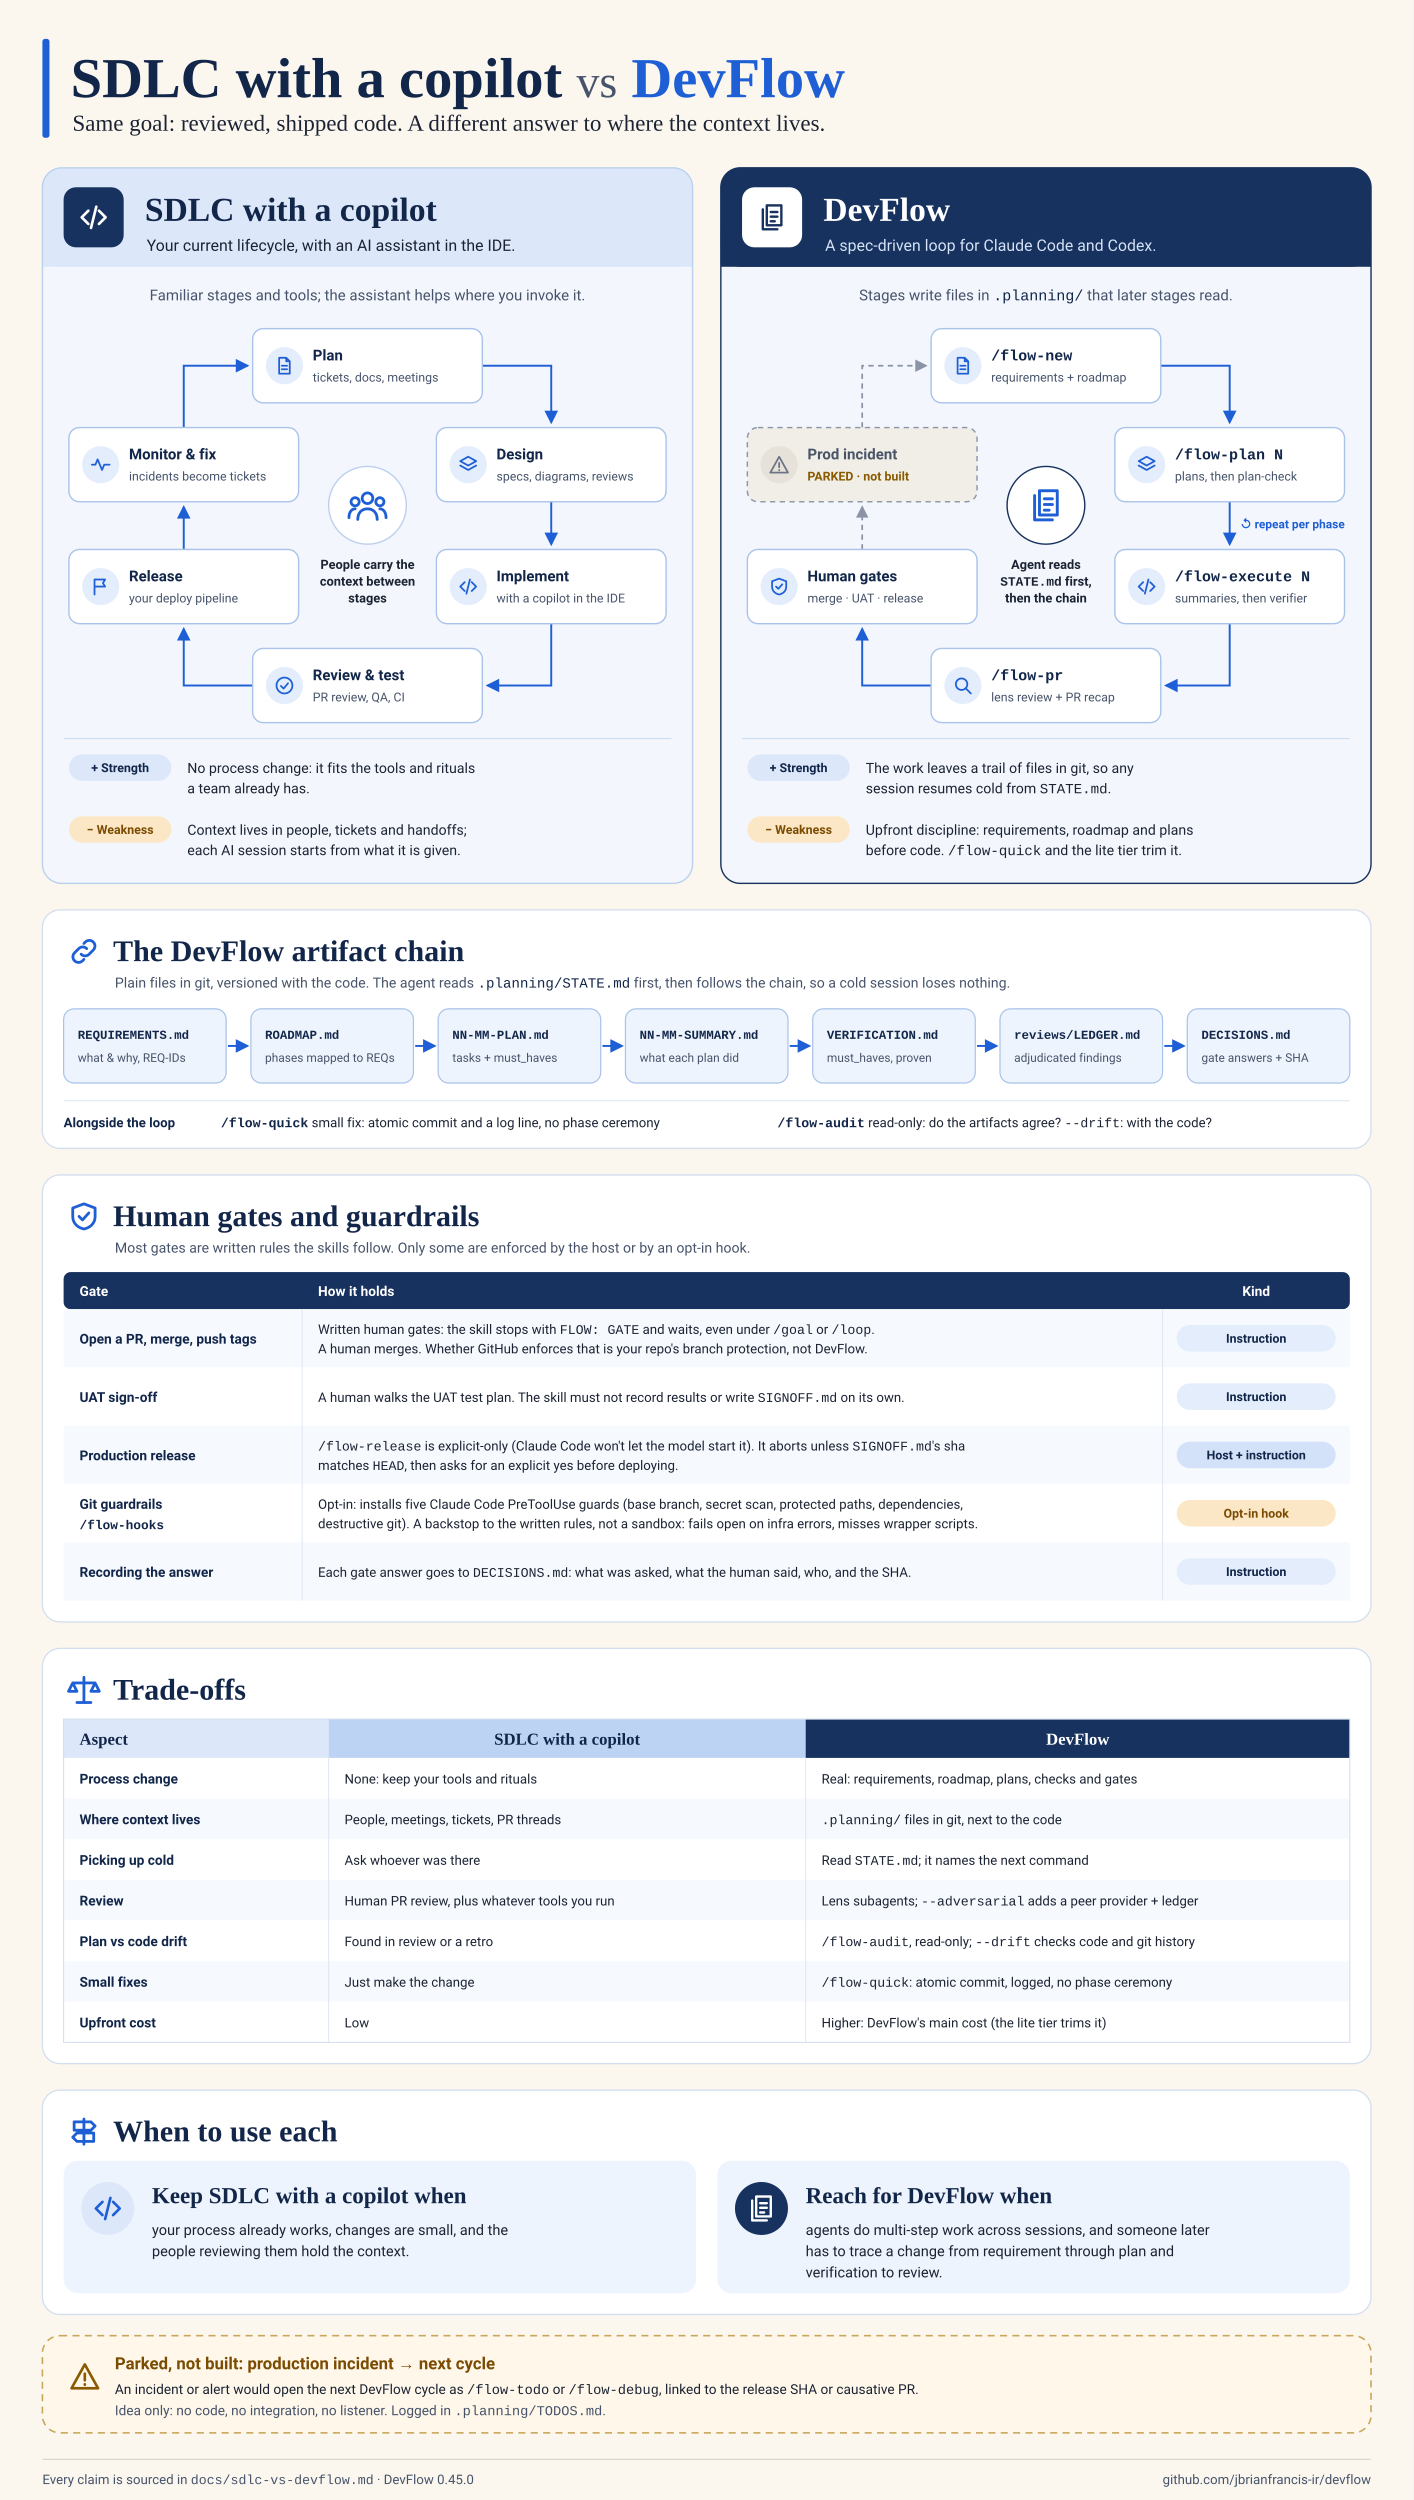
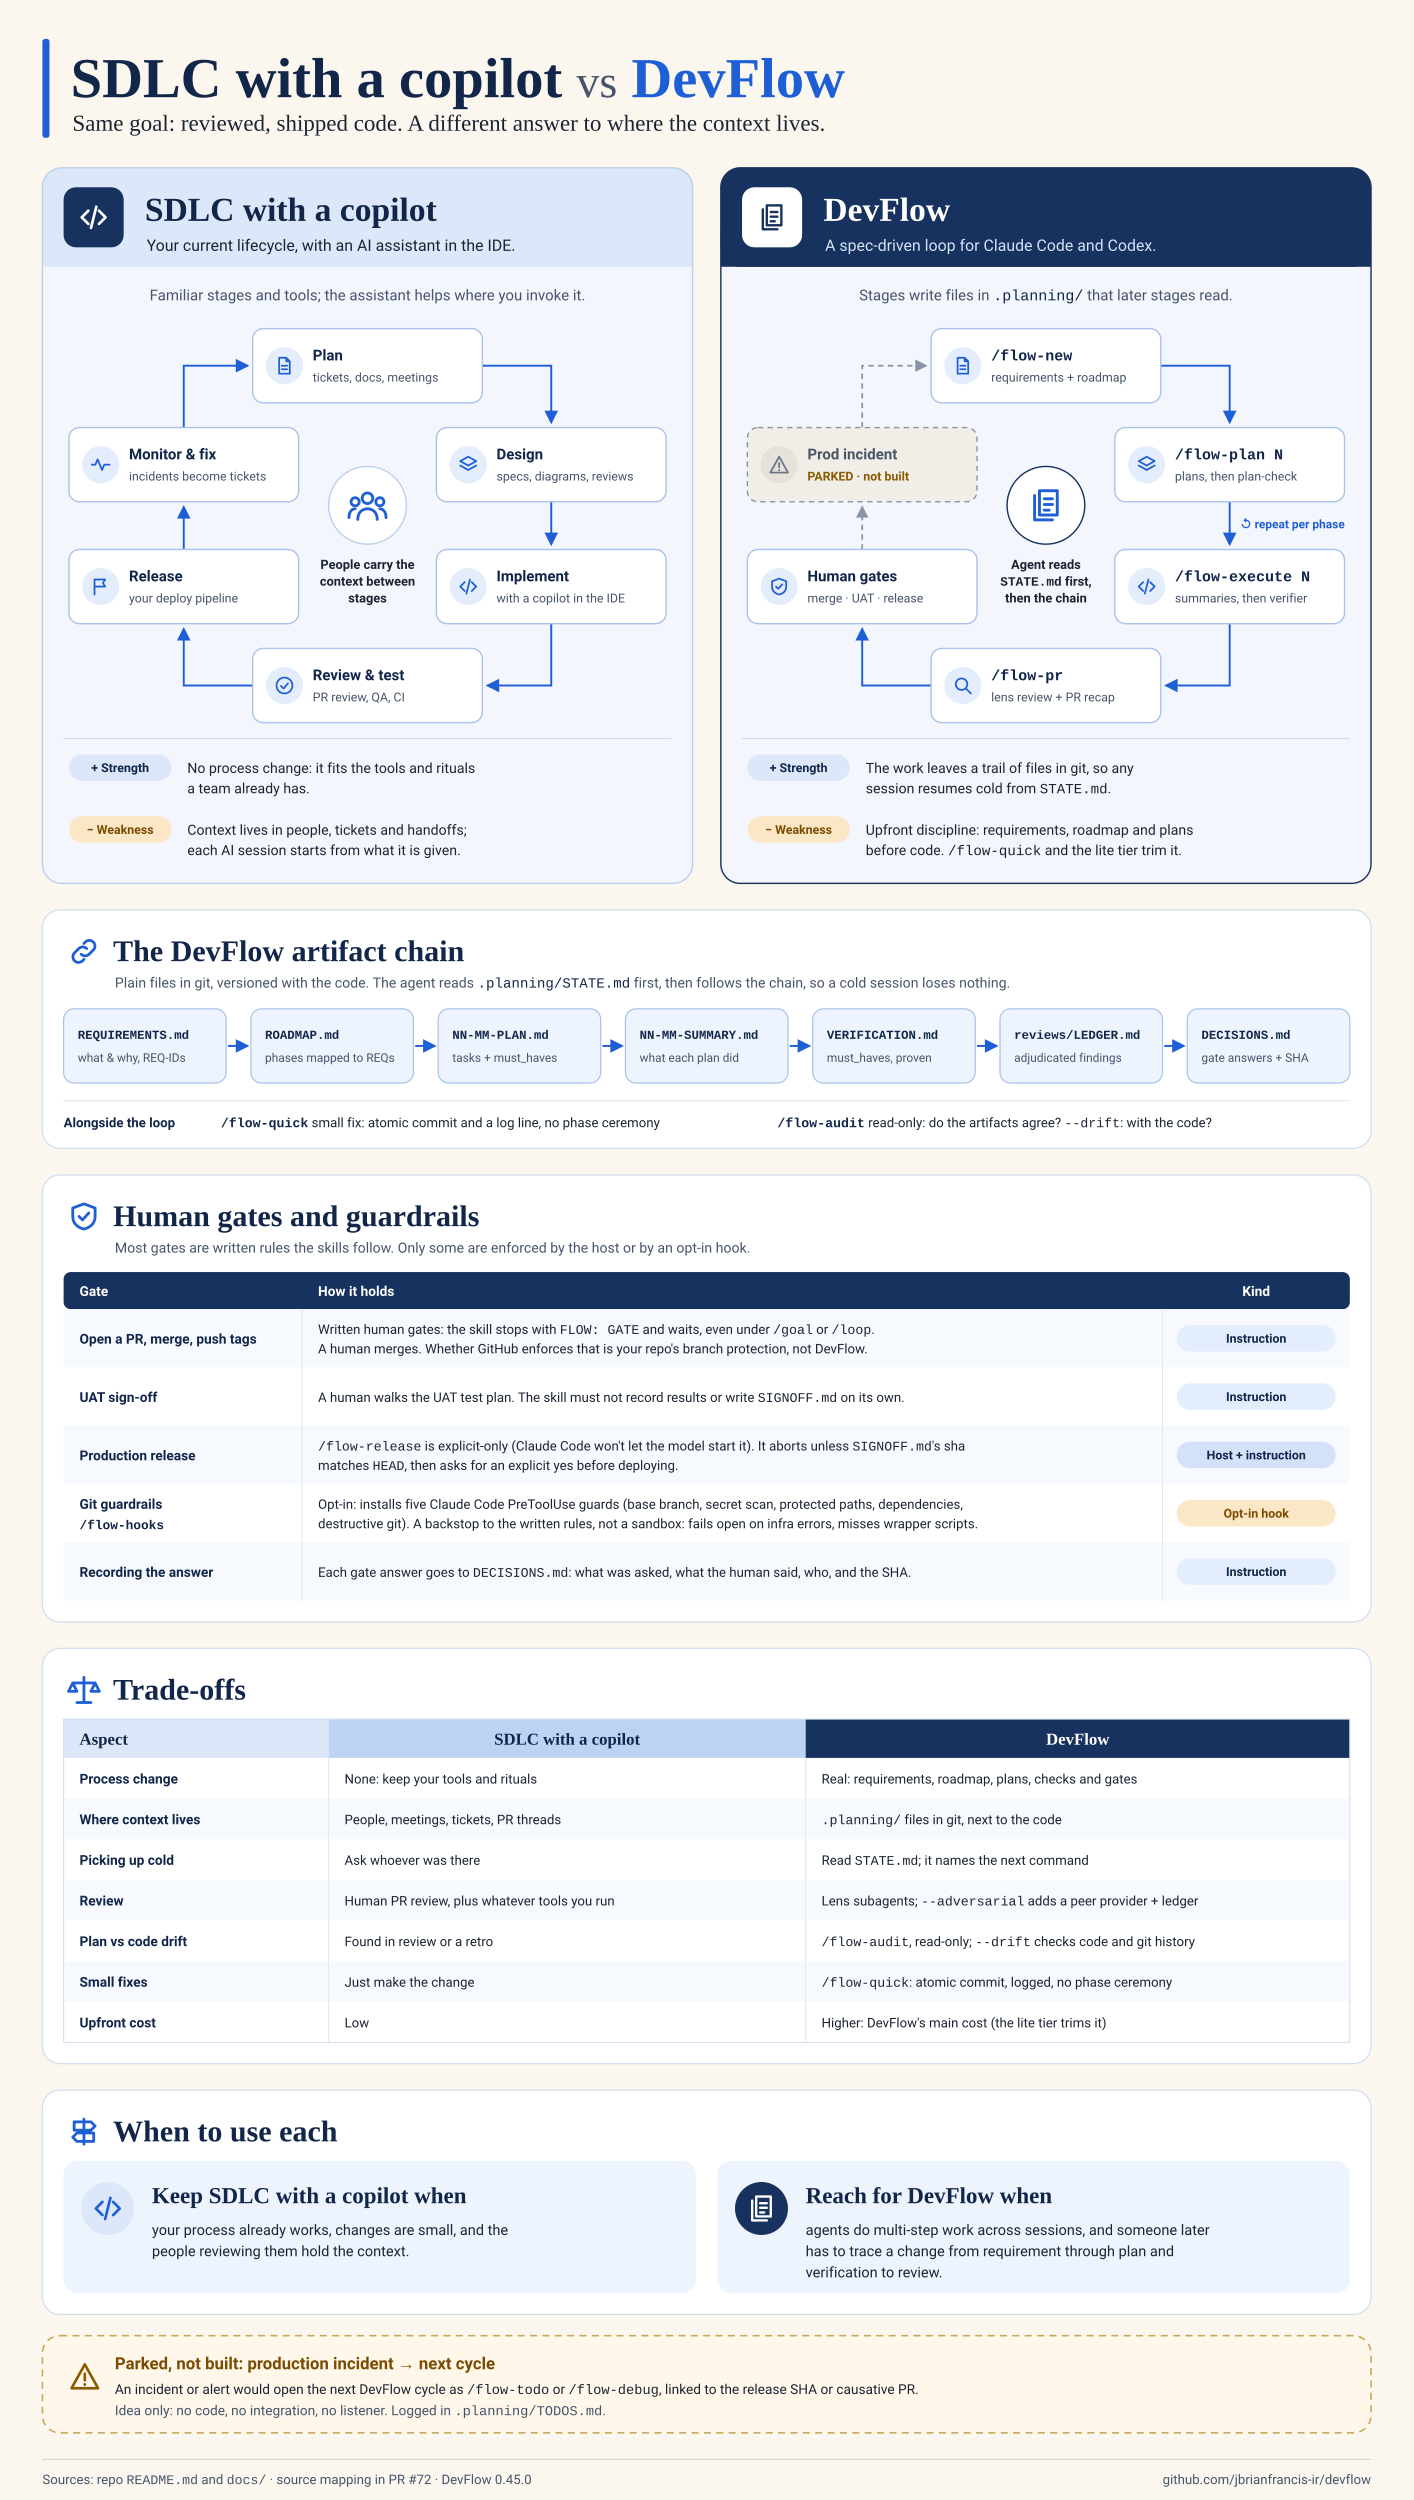
<svg xmlns="http://www.w3.org/2000/svg" width="1600" height="2830" viewBox="0 0 1600 2830" role="img" aria-labelledby="t d">
  <style>
    svg { font-family: -apple-system, 'Segoe UI', Roboto, 'Helvetica Neue', Arial, 'Liberation Sans', sans-serif; }
    .serif { font-family: Georgia, 'Times New Roman', 'Liberation Serif', serif; }
    .mono { font-family: ui-monospace, SFMono-Regular, Menlo, Consolas, 'Liberation Mono', monospace; }
    .navy { fill: #12264A; }
    .blue { fill: #1F5FD6; }
    .ink { fill: #1B2333; }
    .muted { fill: #46536A; }
    .white { fill: #FFFFFF; }
    .box { fill: #FFFFFF; stroke: #A9C3EA; stroke-width: 1.6; }
    .ibg { fill: #E3EDFB; }
    .ic { color: #1F5FD6; }
    .bt { font-size: 17px; font-weight: 700; fill: #12264A; }
    .bs { font-size: 14px; fill: #46536A; }
    .flow { fill: none; stroke: #1F5FD6; stroke-width: 2.2; }
    .parked { fill: none; stroke: #8A94A6; stroke-width: 2; stroke-dasharray: 6 5; }
    .sec { fill: #FFFFFF; stroke: #D3DEEE; stroke-width: 1.5; }
    .h2 { font-size: 34px; font-weight: 700; fill: #12264A; }
    .cell { font-size: 15px; fill: #1B2333; }
    .cellb { font-size: 15.5px; font-weight: 700; fill: #12264A; }
  </style>
  <defs>
    <marker id="arr" viewBox="0 0 10 10" refX="8.5" refY="5" markerWidth="7" markerHeight="7" orient="auto-start-reverse">
      <path d="M0,0 L10,5 L0,10 z" fill="#1F5FD6" />
    </marker>
    <marker id="arrg" viewBox="0 0 10 10" refX="8.5" refY="5" markerWidth="7" markerHeight="7" orient="auto-start-reverse">
      <path d="M0,0 L10,5 L0,10 z" fill="#8A94A6" />
    </marker>
    <symbol id="i-doc" viewBox="0 0 24 24">
      <g fill="none" stroke="currentColor" stroke-width="2" stroke-linecap="round" stroke-linejoin="round">
        <path d="M6 3h8l4 4v14H6z M14 3v4h4 M9 12h6 M9 16h6" />
      </g>
    </symbol>
    <symbol id="i-layers" viewBox="0 0 24 24">
      <g fill="none" stroke="currentColor" stroke-width="2" stroke-linecap="round" stroke-linejoin="round">
        <path d="M12 3l9 5-9 5-9-5z M3 13l9 5 9-5" />
      </g>
    </symbol>
    <symbol id="i-code" viewBox="0 0 24 24">
      <g fill="none" stroke="currentColor" stroke-width="2" stroke-linecap="round" stroke-linejoin="round">
        <path d="M8 7l-5 5 5 5 M16 7l5 5-5 5 M14 4l-4 16" />
      </g>
    </symbol>
    <symbol id="i-check" viewBox="0 0 24 24">
      <g fill="none" stroke="currentColor" stroke-width="2" stroke-linecap="round" stroke-linejoin="round">
        <circle cx="12" cy="12" r="9" />
        <path d="M8 12.5l3 3 5-6" />
      </g>
    </symbol>
    <symbol id="i-flag" viewBox="0 0 24 24">
      <g fill="none" stroke="currentColor" stroke-width="2" stroke-linecap="round" stroke-linejoin="round">
        <path d="M5 21V4 M5 4h12l-2.5 4 2.5 4H5" />
      </g>
    </symbol>
    <symbol id="i-pulse" viewBox="0 0 24 24">
      <g fill="none" stroke="currentColor" stroke-width="2" stroke-linecap="round" stroke-linejoin="round">
        <path d="M2 12h4l2.5-6 5 12 2.5-6h6" />
      </g>
    </symbol>
    <symbol id="i-search" viewBox="0 0 24 24">
      <g fill="none" stroke="currentColor" stroke-width="2" stroke-linecap="round" stroke-linejoin="round">
        <circle cx="10.5" cy="10.5" r="6.5" />
        <path d="M15.5 15.5l5.5 5.5" />
      </g>
    </symbol>
    <symbol id="i-shield" viewBox="0 0 24 24">
      <g fill="none" stroke="currentColor" stroke-width="2" stroke-linecap="round" stroke-linejoin="round">
        <path d="M12 3l8 3v6c0 5-3.5 8-8 9-4.5-1-8-4-8-9V6z M8.5 12l2.5 2.5 4.5-5" />
      </g>
    </symbol>
    <symbol id="i-alert" viewBox="0 0 24 24">
      <g fill="none" stroke="currentColor" stroke-width="2" stroke-linecap="round" stroke-linejoin="round">
        <path d="M12 3l10 18H2z M12 10v5 M12 18v.4" />
      </g>
    </symbol>
    <symbol id="i-people" viewBox="0 0 24 24">
      <g fill="none" stroke="currentColor" stroke-width="1.6" stroke-linecap="round" stroke-linejoin="round">
        <circle cx="12" cy="8" r="3" />
        <circle cx="5" cy="10" r="2.3" />
        <circle cx="19" cy="10" r="2.3" />
        <path d="M6.5 20c0-4 2.5-6 5.5-6s5.5 2 5.5 6 M1.5 19c0-3 1.5-5 3.5-5 M22.5 19c0-3-1.5-5-3.5-5" />
      </g>
    </symbol>
    <symbol id="i-stack" viewBox="0 0 24 24">
      <g fill="none" stroke="currentColor" stroke-width="1.8" stroke-linecap="round" stroke-linejoin="round">
        <path d="M8 3h11v15H8z M5 6v15h11 M11 8h5 M11 11.5h5 M11 15h3" />
      </g>
    </symbol>
    <symbol id="i-link" viewBox="0 0 24 24">
      <g fill="none" stroke="currentColor" stroke-width="2" stroke-linecap="round" stroke-linejoin="round">
        <path d="M10 14a4 4 0 0 0 5.7 0l3-3a4 4 0 0 0-5.7-5.7l-1 1 M14 10a4 4 0 0 0-5.7 0l-3 3a4 4 0 0 0 5.7 5.7l1-1" />
      </g>
    </symbol>
    <symbol id="i-scale" viewBox="0 0 24 24">
      <g fill="none" stroke="currentColor" stroke-width="2" stroke-linecap="round" stroke-linejoin="round">
        <path d="M12 3v18 M7 21h10 M4 7h16 M4 7l-3 6h6z M20 7l-3 6h6z" />
      </g>
    </symbol>
    <symbol id="i-sign" viewBox="0 0 24 24">
      <g fill="none" stroke="currentColor" stroke-width="2" stroke-linecap="round" stroke-linejoin="round">
        <path d="M12 3v18 M5 5h12l3 3-3 3H5z M19 13H7l-3 3 3 3h12z" />
      </g>
    </symbol>
  </defs>
  <rect width="1600" height="2830" fill="#FBF7EF" />
  <rect x="48" y="44" width="8" height="112" rx="3" fill="#1F5FD6" />
  <text x="80" y="110" class="serif navy" font-size="64" font-weight="700">SDLC with a copilot <tspan class="muted" font-weight="400" font-size="52">vs</tspan>
    <tspan class="blue">DevFlow</tspan>
  </text>
  <text x="82" y="148" class="serif ink" font-size="26">Same goal: reviewed, shipped code. A different answer to where the context lives.</text>
  <rect x="48" y="190" width="736" height="810" rx="22" fill="#F3F7FD" />
  <rect x="48" y="190" width="736" height="112" rx="22" fill="#DCE8FA" />
  <rect x="48" y="260" width="736" height="42" fill="#DCE8FA" />
  <rect x="48" y="190" width="736" height="810" rx="22" fill="none" stroke="#BCD0EE" stroke-width="1.6" />
  <rect x="72" y="212" width="68" height="68" rx="14" fill="#17325E" />
  <use href="#i-code" x="88" y="228" width="36" height="36" style="color:#FFFFFF" />
  <text x="164" y="250" class="serif navy" font-size="38" font-weight="700">SDLC with a copilot</text>
  <text x="166" y="284" class="ink" font-size="18">Your current lifecycle, with an AI assistant in the IDE.</text>
  <text x="416" y="340" text-anchor="middle" class="muted" font-size="17">Familiar stages and tools; the assistant helps where you invoke it.</text>
  <path class="flow" marker-end="url(#arr)" d="M546 414 H624 V478" />
  <path class="flow" marker-end="url(#arr)" d="M624 568 V616" />
  <path class="flow" marker-end="url(#arr)" d="M624 706 V776 H552" />
  <path class="flow" marker-end="url(#arr)" d="M286 776 H208 V712" />
  <path class="flow" marker-end="url(#arr)" d="M208 622 V574" />
  <path class="flow" marker-end="url(#arr)" d="M208 484 V414 H280" />
  <g transform="translate(286,372)">
    <rect width="260" height="84" rx="12" class="box" />
    <circle cx="36" cy="42" r="21" class="ibg" />
    <use href="#i-doc" x="24" y="30" width="24" height="24" class="ic" />
    <text x="68" y="36" class="bt">Plan</text>
    <text x="68" y="60" class="bs">tickets, docs, meetings</text>
  </g>
  <g transform="translate(494,484)">
    <rect width="260" height="84" rx="12" class="box" />
    <circle cx="36" cy="42" r="21" class="ibg" />
    <use href="#i-layers" x="24" y="30" width="24" height="24" class="ic" />
    <text x="68" y="36" class="bt">Design</text>
    <text x="68" y="60" class="bs">specs, diagrams, reviews</text>
  </g>
  <g transform="translate(494,622)">
    <rect width="260" height="84" rx="12" class="box" />
    <circle cx="36" cy="42" r="21" class="ibg" />
    <use href="#i-code" x="24" y="30" width="24" height="24" class="ic" />
    <text x="68" y="36" class="bt">Implement</text>
    <text x="68" y="60" class="bs">with a copilot in the IDE</text>
  </g>
  <g transform="translate(286,734)">
    <rect width="260" height="84" rx="12" class="box" />
    <circle cx="36" cy="42" r="21" class="ibg" />
    <use href="#i-check" x="24" y="30" width="24" height="24" class="ic" />
    <text x="68" y="36" class="bt">Review &amp; test</text>
    <text x="68" y="60" class="bs">PR review, QA, CI</text>
  </g>
  <g transform="translate(78,622)">
    <rect width="260" height="84" rx="12" class="box" />
    <circle cx="36" cy="42" r="21" class="ibg" />
    <use href="#i-flag" x="24" y="30" width="24" height="24" class="ic" />
    <text x="68" y="36" class="bt">Release</text>
    <text x="68" y="60" class="bs">your deploy pipeline</text>
  </g>
  <g transform="translate(78,484)">
    <rect width="260" height="84" rx="12" class="box" />
    <circle cx="36" cy="42" r="21" class="ibg" />
    <use href="#i-pulse" x="24" y="30" width="24" height="24" class="ic" />
    <text x="68" y="36" class="bt">Monitor &amp; fix</text>
    <text x="68" y="60" class="bs">incidents become tickets</text>
  </g>
  <circle cx="416" cy="572" r="44" fill="#FFFFFF" stroke="#BCD0EE" stroke-width="1.6" />
  <use href="#i-people" x="392" y="548" width="48" height="48" class="ic" />
  <text x="416" y="644" text-anchor="middle" class="ink" font-size="14.5" font-weight="600">People carry the</text>
  <text x="416" y="663" text-anchor="middle" class="ink" font-size="14.5" font-weight="600">context between</text>
  <text x="416" y="682" text-anchor="middle" class="ink" font-size="14.5" font-weight="600">stages</text>
  <line x1="72" y1="836" x2="760" y2="836" stroke="#CFDDF1" stroke-width="1.4" />
  <rect x="78" y="854" width="116" height="30" rx="15" fill="#DCE8FA" />
  <text x="136" y="874" text-anchor="middle" class="navy" font-size="14" font-weight="700">+ Strength</text>
  <text x="212" y="875" class="ink" font-size="16">No process change: it fits the tools and rituals</text>
  <text x="212" y="898" class="ink" font-size="16">a team already has.</text>
  <rect x="78" y="924" width="116" height="30" rx="15" fill="#FBE7C6" />
  <text x="136" y="944" text-anchor="middle" font-size="14" font-weight="700" fill="#7A4B00">− Weakness</text>
  <text x="212" y="945" class="ink" font-size="16">Context lives in people, tickets and handoffs;</text>
  <text x="212" y="968" class="ink" font-size="16">each AI session starts from what it is given.</text>
  <rect x="816" y="190" width="736" height="810" rx="22" fill="#F3F7FD" />
  <rect x="816" y="190" width="736" height="112" rx="22" fill="#17325E" />
  <rect x="816" y="260" width="736" height="42" fill="#17325E" />
  <rect x="816" y="190" width="736" height="810" rx="22" fill="none" stroke="#17325E" stroke-width="1.6" />
  <rect x="840" y="212" width="68" height="68" rx="14" fill="#FFFFFF" />
  <use href="#i-stack" x="856" y="228" width="36" height="36" style="color:#17325E" />
  <text x="932" y="250" class="serif white" font-size="38" font-weight="700">DevFlow</text>
  <text x="934" y="284" font-size="18" fill="#D6E3F7">A spec-driven loop for Claude Code and Codex.</text>
  <text x="1184" y="340" text-anchor="middle" class="muted" font-size="17">Stages write files in <tspan class="mono navy">.planning/</tspan> that later stages read.</text>
  <path class="flow" marker-end="url(#arr)" d="M1314 414 H1392 V478" />
  <path class="flow" marker-end="url(#arr)" d="M1392 568 V616" />
  <text x="1404" y="598" class="blue" font-size="13.5" font-weight="600">↺ repeat per phase</text>
  <path class="flow" marker-end="url(#arr)" d="M1392 706 V776 H1320" />
  <path class="flow" marker-end="url(#arr)" d="M1054 776 H976 V712" />
  <path class="parked" marker-end="url(#arrg)" d="M976 622 V574" />
  <path class="parked" marker-end="url(#arrg)" d="M976 484 V414 H1048" />
  <g transform="translate(1054,372)">
    <rect width="260" height="84" rx="12" class="box" />
    <circle cx="36" cy="42" r="21" class="ibg" />
    <use href="#i-doc" x="24" y="30" width="24" height="24" class="ic" />
    <text x="68" y="36" class="bt mono" font-size="16">/flow-new</text>
    <text x="68" y="60" class="bs">requirements + roadmap</text>
  </g>
  <g transform="translate(1262,484)">
    <rect width="260" height="84" rx="12" class="box" />
    <circle cx="36" cy="42" r="21" class="ibg" />
    <use href="#i-layers" x="24" y="30" width="24" height="24" class="ic" />
    <text x="68" y="36" class="bt mono" font-size="16">/flow-plan N</text>
    <text x="68" y="60" class="bs">plans, then plan-check</text>
  </g>
  <g transform="translate(1262,622)">
    <rect width="260" height="84" rx="12" class="box" />
    <circle cx="36" cy="42" r="21" class="ibg" />
    <use href="#i-code" x="24" y="30" width="24" height="24" class="ic" />
    <text x="68" y="36" class="bt mono" font-size="16">/flow-execute N</text>
    <text x="68" y="60" class="bs">summaries, then verifier</text>
  </g>
  <g transform="translate(1054,734)">
    <rect width="260" height="84" rx="12" class="box" />
    <circle cx="36" cy="42" r="21" class="ibg" />
    <use href="#i-search" x="24" y="30" width="24" height="24" class="ic" />
    <text x="68" y="36" class="bt mono" font-size="16">/flow-pr</text>
    <text x="68" y="60" class="bs">lens review + PR recap</text>
  </g>
  <g transform="translate(846,622)">
    <rect width="260" height="84" rx="12" class="box" />
    <circle cx="36" cy="42" r="21" class="ibg" />
    <use href="#i-shield" x="24" y="30" width="24" height="24" class="ic" />
    <text x="68" y="36" class="bt">Human gates</text>
    <text x="68" y="60" class="bs">merge · UAT · release</text>
  </g>
  <g transform="translate(846,484)">
    <rect width="260" height="84" rx="12" fill="#F1EEE7" stroke="#8A94A6" stroke-width="1.6" stroke-dasharray="6 5" />
    <circle cx="36" cy="42" r="21" fill="#E6E2D9" />
    <use href="#i-alert" x="24" y="30" width="24" height="24" style="color:#6B7486" />
    <text x="68" y="36" font-size="17" font-weight="700" fill="#4A5568">Prod incident</text>
    <text x="68" y="60" font-size="14" font-weight="700" fill="#8A5A00">PARKED · not built</text>
  </g>
  <circle cx="1184" cy="572" r="44" fill="#FFFFFF" stroke="#17325E" stroke-width="1.6" />
  <use href="#i-stack" x="1162" y="550" width="44" height="44" class="ic" />
  <text x="1184" y="644" text-anchor="middle" class="ink" font-size="14.5" font-weight="600">Agent reads</text>
  <text x="1184" y="663" text-anchor="middle" class="ink" font-size="14.5" font-weight="600">
    <tspan class="mono">STATE.md</tspan> first,</text>
  <text x="1184" y="682" text-anchor="middle" class="ink" font-size="14.5" font-weight="600">then the chain</text>
  <line x1="840" y1="836" x2="1528" y2="836" stroke="#CFDDF1" stroke-width="1.4" />
  <rect x="846" y="854" width="116" height="30" rx="15" fill="#DCE8FA" />
  <text x="904" y="874" text-anchor="middle" class="navy" font-size="14" font-weight="700">+ Strength</text>
  <text x="980" y="875" class="ink" font-size="16">The work leaves a trail of files in git, so any</text>
  <text x="980" y="898" class="ink" font-size="16">session resumes cold from <tspan class="mono">STATE.md</tspan>.</text>
  <rect x="846" y="924" width="116" height="30" rx="15" fill="#FBE7C6" />
  <text x="904" y="944" text-anchor="middle" font-size="14" font-weight="700" fill="#7A4B00">− Weakness</text>
  <text x="980" y="945" class="ink" font-size="16">Upfront discipline: requirements, roadmap and plans</text>
  <text x="980" y="968" class="ink" font-size="16">before code. <tspan class="mono">/flow-quick</tspan> and the lite tier trim it.</text>
  <rect x="48" y="1030" width="1504" height="270" rx="20" class="sec" />
  <use href="#i-link" x="76" y="1058" width="38" height="38" class="ic" />
  <text x="128" y="1088" class="serif h2">The DevFlow artifact chain</text>
  <text x="130" y="1118" class="muted" font-size="16">Plain files in git, versioned with the code. The agent reads <tspan class="mono navy">.planning/STATE.md</tspan> first, then follows the chain, so a cold session loses nothing.</text>
  <g class="flow" marker-end="url(#arr)">
    <path d="M258 1184 H280" />
    <path d="M470 1184 H492" />
    <path d="M682 1184 H704" />
    <path d="M894 1184 H916" />
    <path d="M1106 1184 H1128" />
    <path d="M1318 1184 H1340" />
  </g>
  <g transform="translate(72,1142)">
    <rect width="184" height="84" rx="12" fill="#EEF4FD" stroke="#A9C3EA" stroke-width="1.4" />
    <text x="16" y="34" class="mono navy" font-size="14" font-weight="700">REQUIREMENTS.md</text>
    <text x="16" y="60" class="muted" font-size="13.5">what &amp; why, REQ-IDs</text>
  </g>
  <g transform="translate(284,1142)">
    <rect width="184" height="84" rx="12" fill="#EEF4FD" stroke="#A9C3EA" stroke-width="1.4" />
    <text x="16" y="34" class="mono navy" font-size="14" font-weight="700">ROADMAP.md</text>
    <text x="16" y="60" class="muted" font-size="13.5">phases mapped to REQs</text>
  </g>
  <g transform="translate(496,1142)">
    <rect width="184" height="84" rx="12" fill="#EEF4FD" stroke="#A9C3EA" stroke-width="1.4" />
    <text x="16" y="34" class="mono navy" font-size="14" font-weight="700">NN-MM-PLAN.md</text>
    <text x="16" y="60" class="muted" font-size="13.5">tasks + must_haves</text>
  </g>
  <g transform="translate(708,1142)">
    <rect width="184" height="84" rx="12" fill="#EEF4FD" stroke="#A9C3EA" stroke-width="1.4" />
    <text x="16" y="34" class="mono navy" font-size="14" font-weight="700">NN-MM-SUMMARY.md</text>
    <text x="16" y="60" class="muted" font-size="13.5">what each plan did</text>
  </g>
  <g transform="translate(920,1142)">
    <rect width="184" height="84" rx="12" fill="#EEF4FD" stroke="#A9C3EA" stroke-width="1.4" />
    <text x="16" y="34" class="mono navy" font-size="14" font-weight="700">VERIFICATION.md</text>
    <text x="16" y="60" class="muted" font-size="13.5">must_haves, proven</text>
  </g>
  <g transform="translate(1132,1142)">
    <rect width="184" height="84" rx="12" fill="#EEF4FD" stroke="#A9C3EA" stroke-width="1.4" />
    <text x="16" y="34" class="mono navy" font-size="14" font-weight="700">reviews/LEDGER.md</text>
    <text x="16" y="60" class="muted" font-size="13.5">adjudicated findings</text>
  </g>
  <g transform="translate(1344,1142)">
    <rect width="184" height="84" rx="12" fill="#EEF4FD" stroke="#A9C3EA" stroke-width="1.4" />
    <text x="16" y="34" class="mono navy" font-size="14" font-weight="700">DECISIONS.md</text>
    <text x="16" y="60" class="muted" font-size="13.5">gate answers + SHA</text>
  </g>
  <line x1="72" y1="1246" x2="1528" y2="1246" stroke="#E1E8F3" stroke-width="1.2" />
  <text x="72" y="1276" class="navy" font-size="15" font-weight="700">Alongside the loop</text>
  <text x="250" y="1276" class="ink" font-size="15">
    <tspan class="mono navy" font-weight="700">/flow-quick</tspan>  small fix: atomic commit and a log line, no phase ceremony</text>
  <text x="880" y="1276" class="ink" font-size="15">
    <tspan class="mono navy" font-weight="700">/flow-audit</tspan>  read-only: do the artifacts agree? <tspan class="mono">--drift</tspan>: with the code?</text>
  <rect x="48" y="1330" width="1504" height="506" rx="20" class="sec" />
  <use href="#i-shield" x="76" y="1358" width="38" height="38" class="ic" />
  <text x="128" y="1388" class="serif h2">Human gates and guardrails</text>
  <text x="130" y="1418" class="muted" font-size="16">Most gates are written rules the skills follow. Only some are enforced by the host or by an opt-in hook.</text>
  <rect x="72" y="1440" width="1456" height="42" rx="8" fill="#17325E" />
  <text x="90" y="1467" class="white" font-size="15.5" font-weight="700">Gate</text>
  <text x="360" y="1467" class="white" font-size="15.5" font-weight="700">How it holds</text>
  <text x="1422" y="1467" text-anchor="middle" class="white" font-size="15.5" font-weight="700">Kind</text>
  <rect x="72" y="1482" width="1456" height="66" fill="#F6F9FE" />
  <text x="90" y="1521" class="cellb">Open a PR, merge, push tags</text>
  <text x="360" y="1510" class="cell">Written human gates: the skill stops with <tspan class="mono">FLOW: GATE</tspan> and waits, even under <tspan class="mono">/goal</tspan> or <tspan class="mono">/loop</tspan>.</text>
  <text x="360" y="1532" class="cell">A human merges. Whether GitHub enforces that is your repo's branch protection, not DevFlow.</text>
  <rect x="1332" y="1500" width="180" height="30" rx="15" fill="#E3EDFB" />
  <text x="1422" y="1520" text-anchor="middle" class="navy" font-size="14" font-weight="700">Instruction</text>
  <rect x="72" y="1548" width="1456" height="66" fill="#FFFFFF" />
  <text x="90" y="1587" class="cellb">UAT sign-off</text>
  <text x="360" y="1587" class="cell">A human walks the UAT test plan. The skill must not record results or write <tspan class="mono">SIGNOFF.md</tspan> on its own.</text>
  <rect x="1332" y="1566" width="180" height="30" rx="15" fill="#E3EDFB" />
  <text x="1422" y="1586" text-anchor="middle" class="navy" font-size="14" font-weight="700">Instruction</text>
  <rect x="72" y="1614" width="1456" height="66" fill="#F6F9FE" />
  <text x="90" y="1653" class="cellb">Production release</text>
  <text x="360" y="1642" class="cell">
    <tspan class="mono">/flow-release</tspan> is explicit-only (Claude Code won't let the model start it). It aborts unless <tspan class="mono">SIGNOFF.md</tspan>'s sha</text>
  <text x="360" y="1664" class="cell">matches <tspan class="mono">HEAD</tspan>, then asks for an explicit yes before deploying.</text>
  <rect x="1332" y="1632" width="180" height="30" rx="15" fill="#D3E2F8" />
  <text x="1422" y="1652" text-anchor="middle" class="navy" font-size="14" font-weight="700">Host + instruction</text>
  <rect x="72" y="1680" width="1456" height="66" fill="#FFFFFF" />
  <text x="90" y="1708" class="cellb">Git guardrails</text>
  <text x="90" y="1731" class="mono navy" font-size="14.5" font-weight="700">/flow-hooks</text>
  <text x="360" y="1708" class="cell">Opt-in: installs five Claude Code PreToolUse guards (base branch, secret scan, protected paths, dependencies,</text>
  <text x="360" y="1730" class="cell">destructive git). A backstop to the written rules, not a sandbox: fails open on infra errors, misses wrapper scripts.</text>
  <rect x="1332" y="1698" width="180" height="30" rx="15" fill="#FBE7C6" />
  <text x="1422" y="1718" text-anchor="middle" font-size="14" font-weight="700" fill="#7A4B00">Opt-in hook</text>
  <rect x="72" y="1746" width="1456" height="66" fill="#F6F9FE" />
  <text x="90" y="1785" class="cellb">Recording the answer</text>
  <text x="360" y="1785" class="cell">Each gate answer goes to <tspan class="mono">DECISIONS.md</tspan>: what was asked, what the human said, who, and the SHA.</text>
  <rect x="1332" y="1764" width="180" height="30" rx="15" fill="#E3EDFB" />
  <text x="1422" y="1784" text-anchor="middle" class="navy" font-size="14" font-weight="700">Instruction</text>
  <line x1="342" y1="1482" x2="342" y2="1812" stroke="#E1E8F3" stroke-width="1.2" />
  <line x1="1316" y1="1482" x2="1316" y2="1812" stroke="#E1E8F3" stroke-width="1.2" />
  <rect x="48" y="1866" width="1504" height="470" rx="20" class="sec" />
  <use href="#i-scale" x="76" y="1894" width="38" height="38" class="ic" />
  <text x="128" y="1924" class="serif h2">Trade-offs</text>
  <rect x="72" y="1946" width="300" height="44" fill="#DCE8FA" />
  <rect x="372" y="1946" width="540" height="44" fill="#BCD3F4" />
  <rect x="912" y="1946" width="616" height="44" fill="#17325E" />
  <text x="90" y="1975" class="serif navy" font-size="19" font-weight="700">Aspect</text>
  <text x="642" y="1975" text-anchor="middle" class="serif navy" font-size="19" font-weight="700">SDLC with a copilot</text>
  <text x="1220" y="1975" text-anchor="middle" class="serif white" font-size="19" font-weight="700">DevFlow</text>
  <g>
    <rect x="72" y="1990" width="1456" height="46" fill="#FFFFFF" />
    <rect x="72" y="2036" width="1456" height="46" fill="#F6F9FE" />
    <rect x="72" y="2082" width="1456" height="46" fill="#FFFFFF" />
    <rect x="72" y="2128" width="1456" height="46" fill="#F6F9FE" />
    <rect x="72" y="2174" width="1456" height="46" fill="#FFFFFF" />
    <rect x="72" y="2220" width="1456" height="46" fill="#F6F9FE" />
    <rect x="72" y="2266" width="1456" height="46" fill="#FFFFFF" />
    <line x1="372" y1="1990" x2="372" y2="2312" stroke="#E1E8F3" stroke-width="1.2" />
    <line x1="912" y1="1990" x2="912" y2="2312" stroke="#E1E8F3" stroke-width="1.2" />
    <rect x="72" y="1946" width="1456" height="366" fill="none" stroke="#D3DEEE" stroke-width="1.2" />
  </g>
  <text x="90" y="2019" class="cellb">Process change</text>
  <text x="390" y="2019" class="cell">None: keep your tools and rituals</text>
  <text x="930" y="2019" class="cell">Real: requirements, roadmap, plans, checks and gates</text>
  <text x="90" y="2065" class="cellb">Where context lives</text>
  <text x="390" y="2065" class="cell">People, meetings, tickets, PR threads</text>
  <text x="930" y="2065" class="cell">
    <tspan class="mono">.planning/</tspan> files in git, next to the code</text>
  <text x="90" y="2111" class="cellb">Picking up cold</text>
  <text x="390" y="2111" class="cell">Ask whoever was there</text>
  <text x="930" y="2111" class="cell">Read <tspan class="mono">STATE.md</tspan>; it names the next command</text>
  <text x="90" y="2157" class="cellb">Review</text>
  <text x="390" y="2157" class="cell">Human PR review, plus whatever tools you run</text>
  <text x="930" y="2157" class="cell">Lens subagents; <tspan class="mono">--adversarial</tspan> adds a peer provider + ledger</text>
  <text x="90" y="2203" class="cellb">Plan vs code drift</text>
  <text x="390" y="2203" class="cell">Found in review or a retro</text>
  <text x="930" y="2203" class="cell">
    <tspan class="mono">/flow-audit</tspan>, read-only; <tspan class="mono">--drift</tspan> checks code and git history</text>
  <text x="90" y="2249" class="cellb">Small fixes</text>
  <text x="390" y="2249" class="cell">Just make the change</text>
  <text x="930" y="2249" class="cell">
    <tspan class="mono">/flow-quick</tspan>: atomic commit, logged, no phase ceremony</text>
  <text x="90" y="2295" class="cellb">Upfront cost</text>
  <text x="390" y="2295" class="cell">Low</text>
  <text x="930" y="2295" class="cell">Higher: DevFlow's main cost (the lite tier trims it)</text>
  <rect x="48" y="2366" width="1504" height="254" rx="20" class="sec" />
  <use href="#i-sign" x="76" y="2394" width="38" height="38" class="ic" />
  <text x="128" y="2424" class="serif h2">When to use each</text>
  <rect x="72" y="2446" width="716" height="150" rx="16" fill="#EEF4FD" />
  <circle cx="122" cy="2500" r="30" fill="#DCE8FA" />
  <use href="#i-code" x="104" y="2482" width="36" height="36" class="ic" />
  <text x="172" y="2494" class="serif navy" font-size="26" font-weight="700">Keep SDLC with a copilot when</text>
  <text x="172" y="2530" class="ink" font-size="16.5">your process already works, changes are small, and the</text>
  <text x="172" y="2554" class="ink" font-size="16.5">people reviewing them hold the context.</text>
  <rect x="812" y="2446" width="716" height="150" rx="16" fill="#EEF4FD" />
  <circle cx="862" cy="2500" r="30" fill="#17325E" />
  <use href="#i-stack" x="844" y="2482" width="36" height="36" style="color:#FFFFFF" />
  <text x="912" y="2494" class="serif navy" font-size="26" font-weight="700">Reach for DevFlow when</text>
  <text x="912" y="2530" class="ink" font-size="16.5">agents do multi-step work across sessions, and someone later</text>
  <text x="912" y="2554" class="ink" font-size="16.5">has to trace a change from requirement through plan and</text>
  <text x="912" y="2578" class="ink" font-size="16.5">verification to review.</text>
  <rect x="48" y="2644" width="1504" height="110" rx="20" fill="#FFF8EA" stroke="#C9A65A" stroke-width="1.8" stroke-dasharray="8 6" />
  <use href="#i-alert" x="78" y="2672" width="36" height="36" style="color:#8A5A00" />
  <text x="130" y="2682" font-size="19" font-weight="700" fill="#7A4B00">Parked, not built: production incident → next cycle</text>
  <text x="130" y="2710" class="ink" font-size="15.5">An incident or alert would open the next DevFlow cycle as <tspan class="mono">/flow-todo</tspan> or <tspan class="mono">/flow-debug</tspan>, linked to the release SHA or causative PR.</text>
  <text x="130" y="2734" class="muted" font-size="15.5">Idea only: no code, no integration, no listener. Logged in <tspan class="mono">.planning/TODOS.md</tspan>.</text>
  <line x1="48" y1="2784" x2="1552" y2="2784" stroke="#D8D2C4" stroke-width="1.2" />
-   <text x="48" y="2812" class="muted" font-size="15">Every claim is sourced in <tspan class="mono">docs/sdlc-vs-devflow.md</tspan> · DevFlow 0.45.0</text>
+   <text x="48" y="2812" class="muted" font-size="15">Sources: repo <tspan class="mono">README.md</tspan> and <tspan class="mono">docs/</tspan> · source mapping in PR #72 · DevFlow 0.45.0</text>
  <text x="1552" y="2812" text-anchor="end" class="muted" font-size="15">github.com/jbrianfrancis-ir/devflow</text>
</svg>
